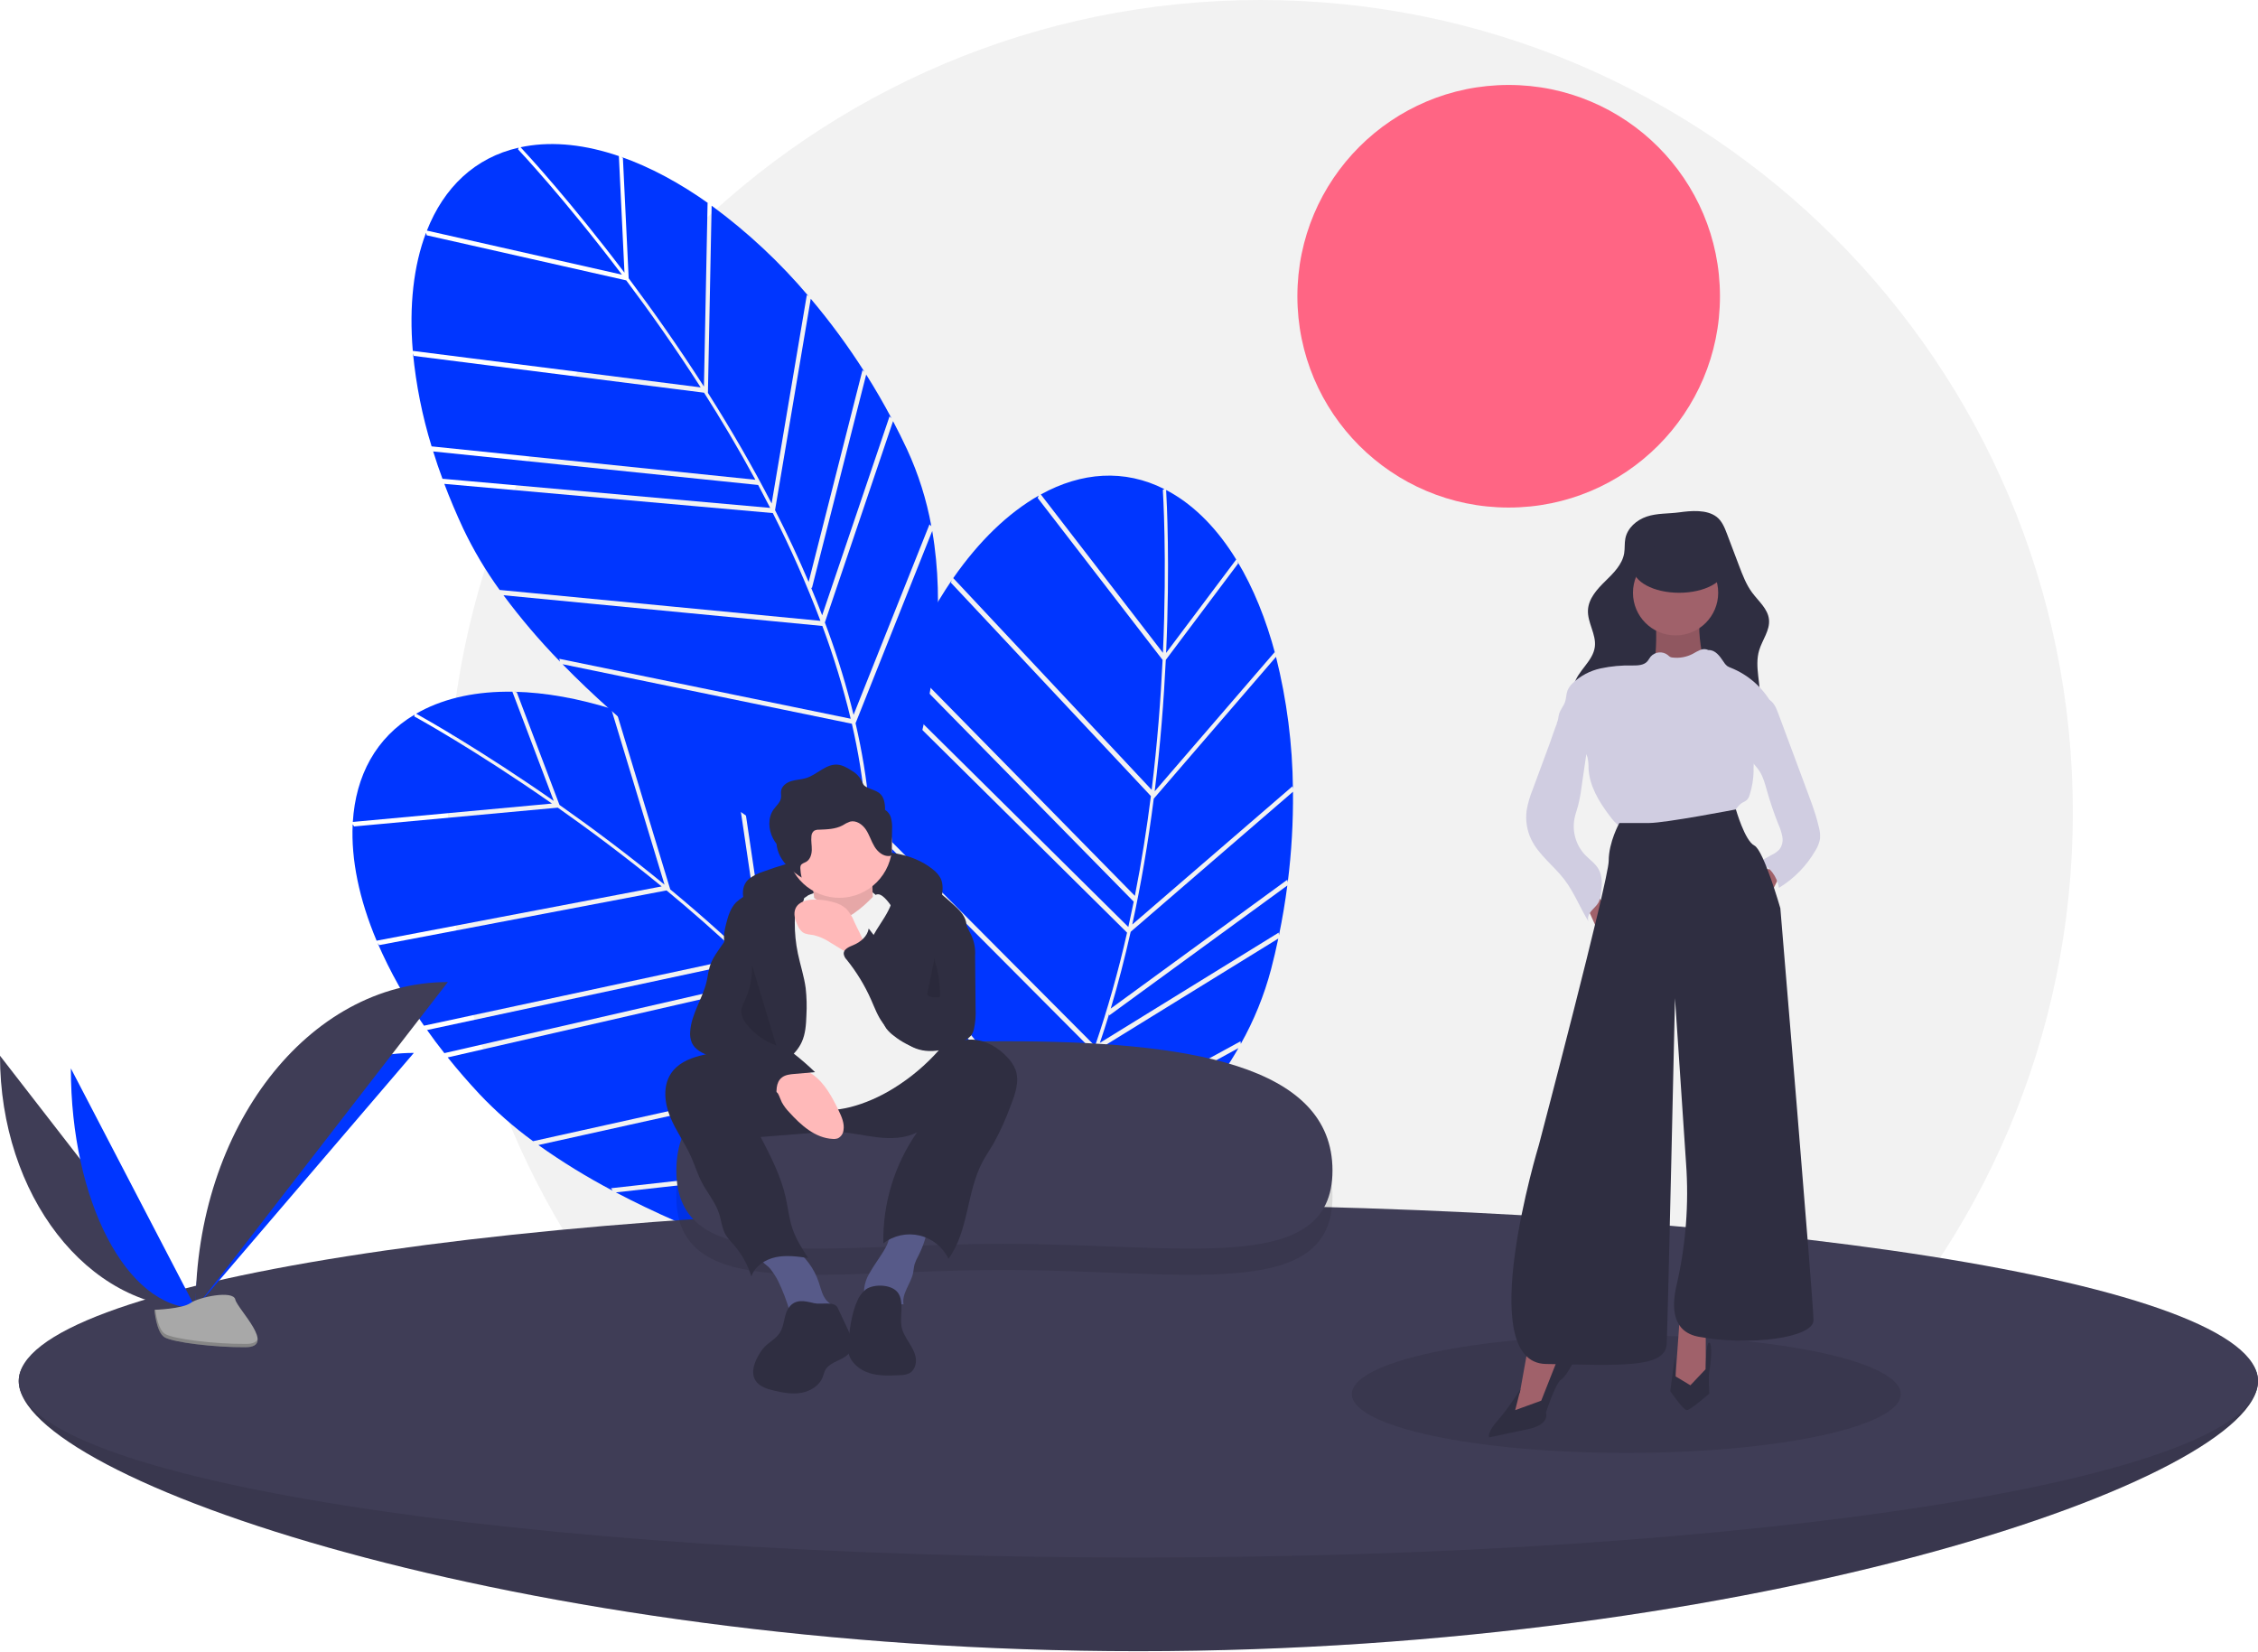
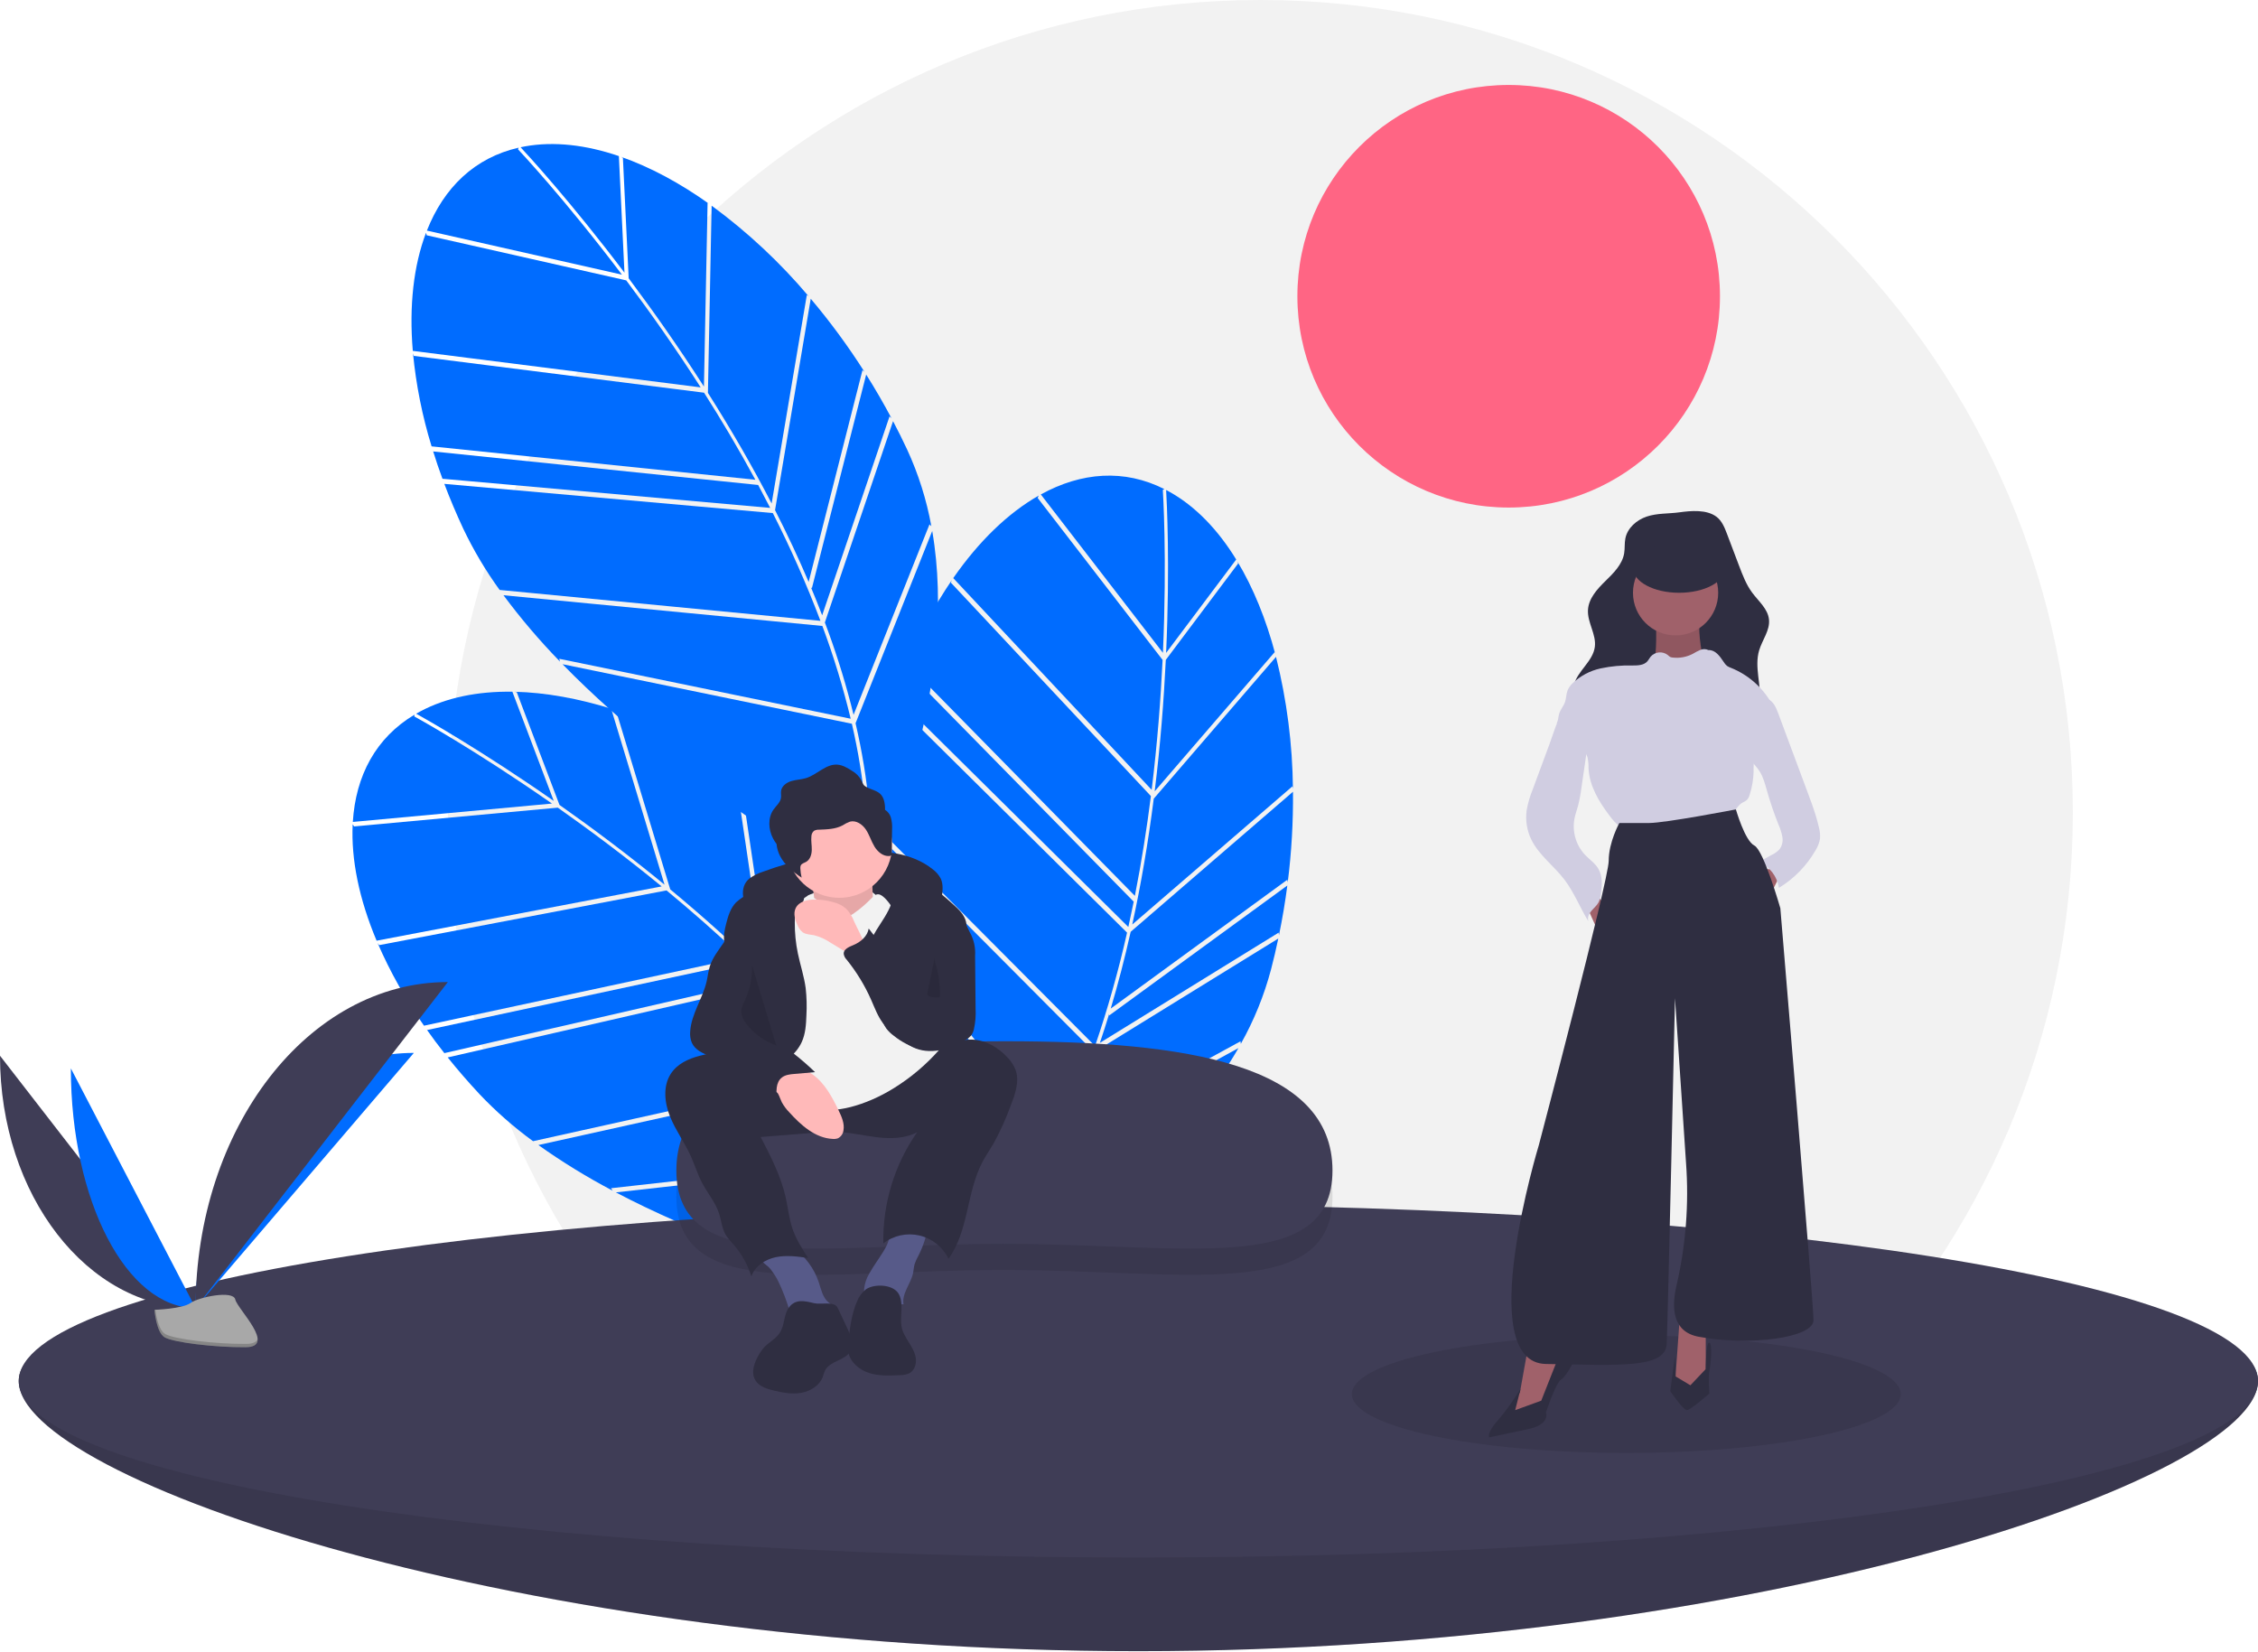
<svg xmlns="http://www.w3.org/2000/svg" id="abb9925b-5072-4c18-b5df-2f889316df63" data-name="Layer 1" width="1036.608" height="758.001" viewBox="0 0 1036.608 758.001">
  <circle cx="578.606" cy="373" r="373" fill="#f2f2f2" />
  <circle cx="692.607" cy="136.001" r="97" fill="#ff6584" />
-   <path d="M367.66,143.483l2.652,55.277c10.991,14.659,22.848,31.434,34.55,49.716l1.671-84.33.922.589c-13.536-9.67-27.296-17.068-40.716-21.764Z" transform="translate(-81.696 -70.99933)" fill="#0036ff" />
-   <path d="M368.379,196.191l-2.568-53.545c-15.071-5.14-29.695-6.845-43.062-4.461-.695.124-1.379.267-2.061.412C324.084,142.241,343.877,163.76,368.379,196.191Z" transform="translate(-81.696 -70.99933)" fill="#0036ff" />
-   <path d="M490.072,262.138l.89.849q-5.479-10.305-11.616-20.038l-24.925,98.072-.422-.372q2.703,6.454,5.141,12.819Z" transform="translate(-81.696 -70.99933)" fill="#0036ff" />
-   <path d="M452.102,206.382l.918.735a258.753,258.753,0,0,0-44.628-41.701l-1.703,85.937q16.335,25.778,29.249,50.782Z" transform="translate(-81.696 -70.99933)" fill="#0036ff" />
-   <path d="M271.298,233.212a216.052,216.052,0,0,0,8.537,42.701L428.467,291.243c-7.759-14.309-15.769-27.733-23.545-39.967L271.676,234.381Z" transform="translate(-81.696 -70.99933)" fill="#0036ff" />
-   <path d="M285.242,291.953l-.4-1.166,150.429,13.371q-2.726-5.332-5.513-10.523L280.578,278.248l-.392-1.168Q282.441,284.434,285.242,291.953Z" transform="translate(-81.696 -70.99933)" fill="#0036ff" />
-   <path d="M477.652,240.904l.905.797a309.002,309.002,0,0,0-24.667-33.563l-16.383,97.048q8.517,16.722,15.428,32.973Z" transform="translate(-81.696 -70.99933)" fill="#0036ff" />
-   <path d="M474.471,403.018c5.978,25.871,8.244,50.332,6.748,73.113,8.412-17.924,40.403-92.177,28.445-161.379Z" transform="translate(-81.696 -70.99933)" fill="#0036ff" />
-   <path d="M312.838,344.256A298.924,298.924,0,0,0,338.787,374.717l-.363-1.296L472.235,400.949a371.629,371.629,0,0,0-13.01-42.596Z" transform="translate(-81.696 -70.99933)" fill="#0036ff" />
-   <path d="M367.224,197.094c-26.518-35.082-47.442-57.255-47.743-57.572l.345-.739c-20.124,4.569-34.332,18.26-42.15,38.077Z" transform="translate(-81.696 -70.99933)" fill="#0036ff" />
-   <path d="M460.379,356.76c.494,1.32.997,2.642,1.474,3.956a369.221,369.221,0,0,1,11.703,38.435l34.859-87.429.851.854a146.38,146.38,0,0,0-11.129-35.229q-3.084-6.602-6.458-13.006Z" transform="translate(-81.696 -70.99933)" fill="#0036ff" />
-   <path d="M403.364,248.838c-11.582-18.067-23.305-34.64-34.17-49.126l-91.603-20.699-.311-1.156c-5.719,15.06-7.809,33.56-6.077,54.223Z" transform="translate(-81.696 -70.99933)" fill="#0036ff" />
-   <path d="M472.777,403.245l-132.832-27.327C395.817,433.273,473.985,477.26,478.974,480.04,481.302,454.77,478.662,428.814,472.777,403.245Z" transform="translate(-81.696 -70.99933)" fill="#0036ff" />
-   <path d="M458.284,355.998l.03-.087A501.541,501.541,0,0,0,436.478,306.536L285.679,293.132q3.84,10.17,8.681,20.557a179.711,179.711,0,0,0,16.701,28.132Z" transform="translate(-81.696 -70.99933)" fill="#0036ff" />
-   <path d="M650.107,329.67l-33.214,44.265c-.885,18.3-2.452,38.783-5.1,60.327l55.074-63.884.334,1.042c-4.258-16.081-10.137-30.556-17.478-42.732Z" transform="translate(-81.696 -70.99933)" fill="#0036ff" />
-   <path d="M617.042,370.724l32.174-42.877c-8.33-13.572-18.505-24.212-30.32-30.902-.615-.348-1.232-.674-1.85-.998C617.338,300.92,618.856,330.118,617.042,370.724Z" transform="translate(-81.696 -70.99933)" fill="#0036ff" />
-   <path d="M668.707,499.133l.144,1.221q2.353-11.431,3.834-22.842l-81.749,59.637-.088-.555q-2.034,6.694-4.217,13.152Z" transform="translate(-81.696 -70.99933)" fill="#0036ff" />
-   <path d="M675.025,431.973l.238,1.151a258.753,258.753,0,0,0-7.775-60.582l-56.124,65.101q-3.861,30.273-9.862,57.767Z" transform="translate(-81.696 -70.99933)" fill="#0036ff" />
-   <path d="M518.659,337.317A216.052,216.052,0,0,0,497.999,375.65L602.696,482.257c3.15-15.969,5.543-31.417,7.358-45.8l-91.848-97.999Z" transform="translate(-81.696 -70.99933)" fill="#0036ff" />
-   <path d="M491.933,391.453l.436-1.154L599.699,496.544q1.302-5.845,2.466-11.62L497.082,377.923l.443-1.15Q494.571,383.876,491.933,391.453Z" transform="translate(-81.696 -70.99933)" fill="#0036ff" />
-   <path d="M672.685,474.857l.188,1.191a309.003,309.003,0,0,0,2.409-41.583l-74.516,64.296q-4.106,18.311-9.148,35.236Z" transform="translate(-81.696 -70.99933)" fill="#0036ff" />
-   <path d="M566.836,597.686c-11.896,23.738-25.753,44.023-41.435,60.615,17.911-8.439,89.91-45.224,124.838-106.15Z" transform="translate(-81.696 -70.99933)" fill="#0036ff" />
-   <path d="M479.827,449.337a298.924,298.924,0,0,0,.558,40.011l.547-1.23L566.434,594.667a371.629,371.629,0,0,0,17.148-41.105Z" transform="translate(-81.696 -70.99933)" fill="#0036ff" />
-   <path d="M615.577,370.683c1.951-43.933-.022-74.357-.051-74.793l.737-.349c-18.413-9.316-38.088-7.834-56.749,2.443Z" transform="translate(-81.696 -70.99933)" fill="#0036ff" />
-   <path d="M585.486,553.071c-.461,1.332-.918,2.671-1.388,3.987a369.22,369.22,0,0,1-15.501,37.066l82.612-45.103.111,1.201a146.38,146.38,0,0,0,13.898-34.231q1.836-7.052,3.322-14.136Z" transform="translate(-81.696 -70.99933)" fill="#0036ff" />
-   <path d="M610.409,433.586c2.603-21.302,4.145-41.543,5.016-59.631l-57.349-74.368.498-1.088c-14.01,7.951-27.42,20.867-39.265,37.886Z" transform="translate(-81.696 -70.99933)" fill="#0036ff" />
-   <path d="M565.387,596.781l-84.876-105.769c6.45,79.81,38.599,163.545,40.668,168.868C539.089,641.903,553.611,620.228,565.387,596.781Z" transform="translate(-81.696 -70.99933)" fill="#0036ff" />
-   <path d="M584.359,551.148l.079-.048a501.541,501.541,0,0,0,14.674-51.955L491.518,392.639q-3.528,10.282-6.426,21.369a179.711,179.711,0,0,0-5.081,32.319Z" transform="translate(-81.696 -70.99933)" fill="#0036ff" />
-   <path d="M318.935,388.767l19.608,51.75c14.984,10.544,31.445,22.832,48.225,36.602L362.29,396.403l1.059.275c-15.862-5.012-31.235-7.795-45.45-8.113Z" transform="translate(-81.696 -70.99933)" fill="#0036ff" />
-   <path d="M335.911,438.672l-18.993-50.129c-15.922-.23-30.357,2.669-42.332,9.067-.623.333-1.229.68-1.833,1.029C277.109,401.055,302.584,415.403,335.911,438.672Z" transform="translate(-81.696 -70.99933)" fill="#0036ff" />
-   <path d="M472.028,463.775l1.108.532q-8.396-8.107-17.241-15.467l6.61,100.974-.516-.223q4.565,5.302,8.852,10.602Z" transform="translate(-81.696 -70.99933)" fill="#0036ff" />
-   <path d="M418.684,422.486l1.1.415a258.753,258.753,0,0,0-55.332-25.864l24.943,82.255q23.503,19.467,43.514,39.254Z" transform="translate(-81.696 -70.99933)" fill="#0036ff" />
-   <path d="M255.027,503.888a216.052,216.052,0,0,0,21.318,37.971L422.436,510.497c-11.802-11.209-23.569-21.5-34.746-30.733L255.748,504.882Z" transform="translate(-81.696 -70.99933)" fill="#0036ff" />
-   <path d="M286.445,555.442l-.741-.986,147.195-33.781q-4.24-4.229-8.495-8.303L277.773,543.85l-.734-.99Q281.457,549.157,286.445,555.442Z" transform="translate(-81.696 -70.99933)" fill="#0036ff" />
-   <path d="M453.653,447.42l1.107.479a309.003,309.003,0,0,0-33.833-24.295l14.417,97.359q13.269,13.27,24.865,26.59Z" transform="translate(-81.696 -70.99933)" fill="#0036ff" />
-   <path d="M500.737,602.578c13.682,22.756,23.397,45.319,29.017,67.447,2.46-19.646,9.933-100.152-22.83-162.269Z" transform="translate(-81.696 -70.99933)" fill="#0036ff" />
-   <path d="M328.856,596.654a298.924,298.924,0,0,0,34.094,20.948l-.746-1.121L497.971,601.301a371.627,371.627,0,0,0-25.539-36.489Z" transform="translate(-81.696 -70.99933)" fill="#0036ff" />
-   <path d="M335.091,439.888c-36.063-25.167-62.816-39.787-63.201-39.996l.099-.809c-17.726,10.565-27.007,27.978-28.316,49.241Z" transform="translate(-81.696 -70.99933)" fill="#0036ff" />
-   <path d="M473.037,562.942c.878,1.102,1.765,2.205,2.624,3.307A369.22,369.22,0,0,1,498.671,599.184l6.128-93.923,1.074.549a146.38,146.38,0,0,0-21.473-30.064q-4.974-5.326-10.161-10.373Z" transform="translate(-81.696 -70.99933)" fill="#0036ff" />
-   <path d="M385.456,477.927c-16.599-13.602-32.871-25.74-47.681-36.159l-93.515,8.629-.653-1.004c-.784,16.09,2.946,34.331,10.98,53.447Z" transform="translate(-81.696 -70.99933)" fill="#0036ff" />
-   <path d="M499.196,603.318,364.423,618.387c70.864,37.276,158.8,54.947,164.405,56.049C523.23,649.685,512.696,625.815,499.196,603.318Z" transform="translate(-81.696 -70.99933)" fill="#0036ff" />
-   <path d="M470.809,562.864l.001-.092a501.541,501.541,0,0,0-36.028-40.207L287.225,556.428q6.796,8.484,14.61,16.867a179.711,179.711,0,0,0,24.578,21.593Z" transform="translate(-81.696 -70.99933)" fill="#0036ff" />
+   <path d="M367.66,143.483l2.652,55.277c10.991,14.659,22.848,31.434,34.55,49.716l1.671-84.33.922.589c-13.536-9.67-27.296-17.068-40.716-21.764Z" transform="translate(-81.696 -70.99933)" fill="#006cff" />
+   <path d="M368.379,196.191l-2.568-53.545c-15.071-5.14-29.695-6.845-43.062-4.461-.695.124-1.379.267-2.061.412C324.084,142.241,343.877,163.76,368.379,196.191Z" transform="translate(-81.696 -70.99933)" fill="#006cff" />
+   <path d="M490.072,262.138l.89.849q-5.479-10.305-11.616-20.038l-24.925,98.072-.422-.372q2.703,6.454,5.141,12.819Z" transform="translate(-81.696 -70.99933)" fill="#006cff" />
+   <path d="M452.102,206.382l.918.735a258.753,258.753,0,0,0-44.628-41.701l-1.703,85.937q16.335,25.778,29.249,50.782Z" transform="translate(-81.696 -70.99933)" fill="#006cff" />
+   <path d="M271.298,233.212a216.052,216.052,0,0,0,8.537,42.701L428.467,291.243c-7.759-14.309-15.769-27.733-23.545-39.967L271.676,234.381Z" transform="translate(-81.696 -70.99933)" fill="#006cff" />
+   <path d="M285.242,291.953l-.4-1.166,150.429,13.371q-2.726-5.332-5.513-10.523L280.578,278.248l-.392-1.168Q282.441,284.434,285.242,291.953Z" transform="translate(-81.696 -70.99933)" fill="#006cff" />
+   <path d="M477.652,240.904l.905.797a309.002,309.002,0,0,0-24.667-33.563l-16.383,97.048q8.517,16.722,15.428,32.973Z" transform="translate(-81.696 -70.99933)" fill="#006cff" />
+   <path d="M474.471,403.018c5.978,25.871,8.244,50.332,6.748,73.113,8.412-17.924,40.403-92.177,28.445-161.379Z" transform="translate(-81.696 -70.99933)" fill="#006cff" />
+   <path d="M312.838,344.256A298.924,298.924,0,0,0,338.787,374.717l-.363-1.296L472.235,400.949a371.629,371.629,0,0,0-13.01-42.596Z" transform="translate(-81.696 -70.99933)" fill="#006cff" />
+   <path d="M367.224,197.094c-26.518-35.082-47.442-57.255-47.743-57.572l.345-.739c-20.124,4.569-34.332,18.26-42.15,38.077Z" transform="translate(-81.696 -70.99933)" fill="#006cff" />
+   <path d="M460.379,356.76c.494,1.32.997,2.642,1.474,3.956a369.221,369.221,0,0,1,11.703,38.435l34.859-87.429.851.854a146.38,146.38,0,0,0-11.129-35.229q-3.084-6.602-6.458-13.006Z" transform="translate(-81.696 -70.99933)" fill="#006cff" />
+   <path d="M403.364,248.838c-11.582-18.067-23.305-34.64-34.17-49.126l-91.603-20.699-.311-1.156c-5.719,15.06-7.809,33.56-6.077,54.223Z" transform="translate(-81.696 -70.99933)" fill="#006cff" />
+   <path d="M472.777,403.245l-132.832-27.327C395.817,433.273,473.985,477.26,478.974,480.04,481.302,454.77,478.662,428.814,472.777,403.245Z" transform="translate(-81.696 -70.99933)" fill="#006cff" />
+   <path d="M458.284,355.998l.03-.087A501.541,501.541,0,0,0,436.478,306.536L285.679,293.132q3.84,10.17,8.681,20.557a179.711,179.711,0,0,0,16.701,28.132Z" transform="translate(-81.696 -70.99933)" fill="#006cff" />
+   <path d="M650.107,329.67l-33.214,44.265c-.885,18.3-2.452,38.783-5.1,60.327l55.074-63.884.334,1.042c-4.258-16.081-10.137-30.556-17.478-42.732Z" transform="translate(-81.696 -70.99933)" fill="#006cff" />
+   <path d="M617.042,370.724l32.174-42.877c-8.33-13.572-18.505-24.212-30.32-30.902-.615-.348-1.232-.674-1.85-.998C617.338,300.92,618.856,330.118,617.042,370.724Z" transform="translate(-81.696 -70.99933)" fill="#006cff" />
+   <path d="M668.707,499.133l.144,1.221q2.353-11.431,3.834-22.842l-81.749,59.637-.088-.555q-2.034,6.694-4.217,13.152Z" transform="translate(-81.696 -70.99933)" fill="#006cff" />
+   <path d="M675.025,431.973l.238,1.151a258.753,258.753,0,0,0-7.775-60.582l-56.124,65.101q-3.861,30.273-9.862,57.767Z" transform="translate(-81.696 -70.99933)" fill="#006cff" />
+   <path d="M518.659,337.317A216.052,216.052,0,0,0,497.999,375.65L602.696,482.257c3.15-15.969,5.543-31.417,7.358-45.8l-91.848-97.999Z" transform="translate(-81.696 -70.99933)" fill="#006cff" />
+   <path d="M491.933,391.453l.436-1.154L599.699,496.544q1.302-5.845,2.466-11.62L497.082,377.923l.443-1.15Q494.571,383.876,491.933,391.453Z" transform="translate(-81.696 -70.99933)" fill="#006cff" />
+   <path d="M672.685,474.857l.188,1.191a309.003,309.003,0,0,0,2.409-41.583l-74.516,64.296q-4.106,18.311-9.148,35.236Z" transform="translate(-81.696 -70.99933)" fill="#006cff" />
+   <path d="M566.836,597.686c-11.896,23.738-25.753,44.023-41.435,60.615,17.911-8.439,89.91-45.224,124.838-106.15Z" transform="translate(-81.696 -70.99933)" fill="#006cff" />
+   <path d="M479.827,449.337a298.924,298.924,0,0,0,.558,40.011l.547-1.23L566.434,594.667a371.629,371.629,0,0,0,17.148-41.105Z" transform="translate(-81.696 -70.99933)" fill="#006cff" />
+   <path d="M615.577,370.683c1.951-43.933-.022-74.357-.051-74.793l.737-.349c-18.413-9.316-38.088-7.834-56.749,2.443Z" transform="translate(-81.696 -70.99933)" fill="#006cff" />
+   <path d="M585.486,553.071c-.461,1.332-.918,2.671-1.388,3.987a369.22,369.22,0,0,1-15.501,37.066l82.612-45.103.111,1.201a146.38,146.38,0,0,0,13.898-34.231q1.836-7.052,3.322-14.136Z" transform="translate(-81.696 -70.99933)" fill="#006cff" />
+   <path d="M610.409,433.586c2.603-21.302,4.145-41.543,5.016-59.631l-57.349-74.368.498-1.088c-14.01,7.951-27.42,20.867-39.265,37.886Z" transform="translate(-81.696 -70.99933)" fill="#006cff" />
+   <path d="M565.387,596.781l-84.876-105.769c6.45,79.81,38.599,163.545,40.668,168.868C539.089,641.903,553.611,620.228,565.387,596.781Z" transform="translate(-81.696 -70.99933)" fill="#006cff" />
+   <path d="M584.359,551.148l.079-.048a501.541,501.541,0,0,0,14.674-51.955L491.518,392.639q-3.528,10.282-6.426,21.369a179.711,179.711,0,0,0-5.081,32.319Z" transform="translate(-81.696 -70.99933)" fill="#006cff" />
+   <path d="M318.935,388.767l19.608,51.75c14.984,10.544,31.445,22.832,48.225,36.602L362.29,396.403l1.059.275c-15.862-5.012-31.235-7.795-45.45-8.113Z" transform="translate(-81.696 -70.99933)" fill="#006cff" />
+   <path d="M335.911,438.672l-18.993-50.129c-15.922-.23-30.357,2.669-42.332,9.067-.623.333-1.229.68-1.833,1.029C277.109,401.055,302.584,415.403,335.911,438.672Z" transform="translate(-81.696 -70.99933)" fill="#006cff" />
+   <path d="M472.028,463.775l1.108.532q-8.396-8.107-17.241-15.467l6.61,100.974-.516-.223q4.565,5.302,8.852,10.602Z" transform="translate(-81.696 -70.99933)" fill="#006cff" />
+   <path d="M418.684,422.486l1.1.415a258.753,258.753,0,0,0-55.332-25.864l24.943,82.255q23.503,19.467,43.514,39.254Z" transform="translate(-81.696 -70.99933)" fill="#006cff" />
+   <path d="M255.027,503.888a216.052,216.052,0,0,0,21.318,37.971L422.436,510.497c-11.802-11.209-23.569-21.5-34.746-30.733L255.748,504.882Z" transform="translate(-81.696 -70.99933)" fill="#006cff" />
+   <path d="M286.445,555.442l-.741-.986,147.195-33.781q-4.24-4.229-8.495-8.303L277.773,543.85l-.734-.99Q281.457,549.157,286.445,555.442Z" transform="translate(-81.696 -70.99933)" fill="#006cff" />
+   <path d="M453.653,447.42l1.107.479a309.003,309.003,0,0,0-33.833-24.295l14.417,97.359q13.269,13.27,24.865,26.59Z" transform="translate(-81.696 -70.99933)" fill="#006cff" />
+   <path d="M500.737,602.578c13.682,22.756,23.397,45.319,29.017,67.447,2.46-19.646,9.933-100.152-22.83-162.269Z" transform="translate(-81.696 -70.99933)" fill="#006cff" />
+   <path d="M328.856,596.654a298.924,298.924,0,0,0,34.094,20.948l-.746-1.121L497.971,601.301a371.627,371.627,0,0,0-25.539-36.489Z" transform="translate(-81.696 -70.99933)" fill="#006cff" />
+   <path d="M335.091,439.888c-36.063-25.167-62.816-39.787-63.201-39.996l.099-.809c-17.726,10.565-27.007,27.978-28.316,49.241Z" transform="translate(-81.696 -70.99933)" fill="#006cff" />
+   <path d="M473.037,562.942c.878,1.102,1.765,2.205,2.624,3.307A369.22,369.22,0,0,1,498.671,599.184l6.128-93.923,1.074.549a146.38,146.38,0,0,0-21.473-30.064q-4.974-5.326-10.161-10.373Z" transform="translate(-81.696 -70.99933)" fill="#006cff" />
+   <path d="M385.456,477.927c-16.599-13.602-32.871-25.74-47.681-36.159l-93.515,8.629-.653-1.004c-.784,16.09,2.946,34.331,10.98,53.447Z" transform="translate(-81.696 -70.99933)" fill="#006cff" />
+   <path d="M499.196,603.318,364.423,618.387c70.864,37.276,158.8,54.947,164.405,56.049C523.23,649.685,512.696,625.815,499.196,603.318Z" transform="translate(-81.696 -70.99933)" fill="#006cff" />
+   <path d="M470.809,562.864l.001-.092a501.541,501.541,0,0,0-36.028-40.207L287.225,556.428q6.796,8.484,14.61,16.867a179.711,179.711,0,0,0,24.578,21.593Z" transform="translate(-81.696 -70.99933)" fill="#006cff" />
  <path d="M1118.304,705.001c0,44.735-230.126,124-514,124s-514-79.265-514-124,230.126-38,514-38S1118.304,660.266,1118.304,705.001Z" transform="translate(-81.696 -70.99933)" fill="#3f3d56" />
  <path d="M1118.304,705.001c0,44.735-230.126,124-514,124s-514-79.265-514-124,230.126-38,514-38S1118.304,660.266,1118.304,705.001Z" transform="translate(-81.696 -70.99933)" opacity="0.1" />
  <ellipse cx="522.608" cy="634.001" rx="514" ry="81" fill="#3f3d56" />
  <path d="M693.417,620.338c0,48.737-67.934,33.663-151.113,33.663s-150.104,15.075-150.104-33.663,67.925-59.337,151.104-59.337S693.417,571.601,693.417,620.338Z" transform="translate(-81.696 -70.99933)" opacity="0.1" />
  <path d="M693.417,608.338c0,48.737-67.934,33.663-151.113,33.663s-150.104,15.075-150.104-33.663,67.925-59.337,151.104-59.337S693.417,559.601,693.417,608.338Z" transform="translate(-81.696 -70.99933)" fill="#3f3d56" />
  <path d="M425.834,474.232a21.87,21.87,0,0,1,5.987-3.002,152.655,152.655,0,0,1,42.182-9.182c12.543-.889,26.137.167,35.933,8.05a12.355,12.355,0,0,1,3.645,4.247c1.232,2.66.859,5.751.46,8.655a9.78,9.78,0,0,1-.839,3.258c-1.318,2.51-4.564,3.389-7.383,3.088s-5.464-1.494-8.245-2.047a36.856,36.856,0,0,0-5.208-.53l-17.44-.944c-10.845-.587-21.832-1.164-32.47,1.024a32.343,32.343,0,0,0-9.381,3.233c-2.43,1.364-4.066,3.322-6.32.802C422.794,486.457,420.602,478.321,425.834,474.232Z" transform="translate(-81.696 -70.99933)" fill="#2f2e41" />
  <path d="M452.859,481.944s23.457-10.515,32.355,1.618S480.36,490.842,480.36,490.842l-15.368,4.853-16.986-3.235Z" transform="translate(-81.696 -70.99933)" fill="#f2f2f2" />
  <path d="M454.072,474.26s3.235,15.368.809,19.413,13.751,9.706,13.751,9.706l15.368-6.471s-4.044-25.075,0-29.928Z" transform="translate(-81.696 -70.99933)" fill="#ffb9b9" />
  <path d="M454.072,474.26s3.235,15.368.809,19.413,13.751,9.706,13.751,9.706l15.368-6.471s-4.044-25.075,0-29.928Z" transform="translate(-81.696 -70.99933)" opacity="0.1" />
  <path d="M438.915,659.055a88.474,88.474,0,0,1,5.345,14.008,1.14,1.14,0,0,0,1.416.942l14.387-.016c1.776-.002,4.158-.572,4.139-2.348-.013-1.247-1.288-2.025-2.237-2.835-2.634-2.247-3.319-5.953-4.41-9.239a31.343,31.343,0,0,0-11.662-15.664,6.826,6.826,0,0,0-2.493-1.232,6.951,6.951,0,0,0-2.733.148c-2.526.51-11.957,2.253-10.175,5.927.767,1.582,3.61,3.228,4.802,4.706A33.797,33.797,0,0,1,438.915,659.055Z" transform="translate(-81.696 -70.99933)" fill="#575a89" />
  <path d="M488.946,642.368a32.69,32.69,0,0,1-1.691,3.109c-2.084,3.438-4.544,6.644-6.485,10.165a16.778,16.778,0,0,0-2.364,7.074,7.857,7.857,0,0,0,2.746,6.685c2.089,1.585,4.952,1.658,7.548,1.289s5.176-1.113,7.791-.917c-.881-4.988,3.325-9.378,4.377-14.333.296-1.392.339-2.835.736-4.201a20.591,20.591,0,0,1,1.628-3.601,46.556,46.556,0,0,0,4.394-12.959c.099-.547-12.789-.637-13.998-.375C489.854,635.119,490.406,639.24,488.946,642.368Z" transform="translate(-81.696 -70.99933)" fill="#575a89" />
  <path d="M389.609,564.002c-3.679,5.758-2.832,13.388-.247,19.713s6.697,11.917,9.512,18.143c1.795,3.969,3.053,8.178,5.074,12.037,2.502,4.779,6.156,8.991,7.835,14.117,1.07,3.268,1.316,6.849,3.05,9.818a30.092,30.092,0,0,0,3.572,4.432,40.956,40.956,0,0,1,8.234,14.708c1.585-4.721,6.33-7.816,11.204-8.837s9.924-.327,14.855.369c-2.751-4.261-5.528-8.576-7.167-13.376-1.586-4.642-2.054-9.58-3.122-14.367-2.19-9.817-6.87-18.872-11.502-27.801l23.81-1.889a92.829,92.829,0,0,1,11.698-.434c6.146.29,12.166,1.796,18.279,2.493s12.58.514,18.028-2.345a86.39,86.39,0,0,0-15.5,51.019,19.753,19.753,0,0,1,29.902,7.057c9.331-12.751,8.222-30.503,15.616-44.467,1.52-2.871,3.384-5.546,5.025-8.35a123.089,123.089,0,0,0,7.939-17.544c2.068-5.29,4.152-11.176,2.168-16.498a17.226,17.226,0,0,0-3.535-5.436c-4.266-4.703-10.204-8.183-16.552-8.327-9.745-.222-17.796,7.001-26.344,11.685a60.623,60.623,0,0,1-33.269,6.899c-11.742-.831-22.957-4.675-34.144-8.06a162.454,162.454,0,0,0-17.04-4.396c-4.798-.9-9.367.097-14.094,1.324C397.745,557.025,392.571,559.366,389.609,564.002Z" transform="translate(-81.696 -70.99933)" fill="#2f2e41" />
  <path d="M491.28,458.892a24.286,24.286,0,0,1-24.266,24.266,23.681,23.681,0,0,1-4.311-.388,24.265,24.265,0,1,1,28.577-23.878Z" transform="translate(-81.696 -70.99933)" fill="#ffb9b9" />
  <path d="M452.859,481.944s4.449,2.022,6.066,3.64,6.471,10.515,14.56,4.853,8.898-8.898,11.324-8.898,5.662,4.853,5.662,4.853l22.244,66.731a93.16,93.16,0,0,1-20.626,17.391c-12.942,8.089-28.31,12.133-35.59,8.898s-21.03-5.662-23.457-12.133-6.471-25.884-6.471-25.884l11.324-49.341Z" transform="translate(-81.696 -70.99933)" fill="#f2f2f2" />
  <path d="M449.735,549.434c1.763-3.809,2.02-8.121,2.169-12.315a74.654,74.654,0,0,0-.329-12.458c-.717-5.411-2.479-10.623-3.591-15.967a67.5,67.5,0,0,1-1.415-14.25c.016-2.184.174-4.484,1.365-6.315.83-1.278,2.129-2.267,2.648-3.7,1.017-2.809-1.496-5.751-4.251-6.908A16.726,16.726,0,0,0,435.86,477.101a49.818,49.818,0,0,0-9.849,4.029,22.549,22.549,0,0,0-6.435,4.16c-2.511,2.598-3.615,6.217-4.506,9.718-.714,2.802-1.348,5.725-.805,8.565.882,4.613,4.642,8.082,6.646,12.329,2.328,4.931,2.171,10.678,1.245,16.052s-2.569,10.628-3.076,16.058.271,11.266,3.673,15.528c1.386,1.737,5.147,5.853,7.684,5.387,1.994-.366,4.884-4.755,6.49-6.146C441.566,558.764,447.071,555.189,449.735,549.434Z" transform="translate(-81.696 -70.99933)" fill="#2f2e41" />
  <path d="M492.114,479.307c.071,4.511-1.918,8.799-4.256,12.658s-5.086,7.508-6.809,11.677a26.764,26.764,0,0,0-1.249,16.466,53.12,53.12,0,0,0,1.784,5.51l4.432,12.156a21.099,21.099,0,0,0,2.57,5.396,17.424,17.424,0,0,0,3.493,3.36,32.597,32.597,0,0,0,11.396,5.945,19.272,19.272,0,0,0,12.672-.723,183.365,183.365,0,0,1,7.871-48.598c.886-2.912,1.854-5.977,1.171-8.942-.766-3.322-3.434-5.816-5.97-8.093-7.757-6.966-16.287-14.282-26.67-15.221C486.539,470.352,492.063,476.045,492.114,479.307Z" transform="translate(-81.696 -70.99933)" fill="#2f2e41" />
  <path d="M439.033,573.349c.615,1.204.998,2.516,1.606,3.723a20.803,20.803,0,0,0,3.3,4.438c5.408,5.997,12.019,11.971,20.086,12.333a5.508,5.508,0,0,0,2.368-.298,4.694,4.694,0,0,0,2.52-3.602c.572-3.132-.811-6.258-2.195-9.126-3.001-6.215-6.377-12.587-11.995-16.596a22.506,22.506,0,0,0-19.417-2.921c-2.926.901-7.779,2.476-3.904,5.146C434.341,568.471,437.329,570.013,439.033,573.349Z" transform="translate(-81.696 -70.99933)" fill="#ffb9b9" />
  <path d="M473.906,494.224a18.078,18.078,0,0,0-3.796-6.121,14.083,14.083,0,0,0-5.798-2.938,31.71,31.71,0,0,0-8.506-1.219c-3.426-.021-7.398.898-8.852,3.999-1.155,2.463-.26,5.379.903,7.838a7.685,7.685,0,0,0,2.398,3.239c1.477.998,3.388.966,5.139,1.301a23.703,23.703,0,0,1,7.595,3.442l6,3.627,10.306,6.229c-.272-.164-.175-7.231-.492-8.39C477.783,501.502,475.488,497.758,473.906,494.224Z" transform="translate(-81.696 -70.99933)" fill="#ffb9b9" />
  <path d="M443.885,671.231c-2.411,3.277-1.928,7.961-4.064,11.424-1.852,3.002-5.341,4.575-7.657,7.235a19.396,19.396,0,0,0-1.969,2.832c-2.148,3.599-3.895,8.211-1.779,11.829,1.702,2.91,5.28,4.048,8.561,4.823,4.147.98,8.456,1.764,12.651,1.015s8.295-3.318,9.791-7.308a28.229,28.229,0,0,1,1.047-2.954c2.274-4.476,9.406-4.525,11.733-8.974,1.629-3.113.132-6.877-1.365-10.056L466.265,671.388c-1.517-3.222-7.665-1.369-10.87-2.141C451.214,668.24,446.893,667.13,443.885,671.231Z" transform="translate(-81.696 -70.99933)" fill="#2f2e41" />
  <path d="M479.236,662.89a12.996,12.996,0,0,0-4.135,5.665c-2.262,5.218-3.039,10.939-3.793,16.576a20.075,20.075,0,0,0-.131,6.799c.975,4.604,5.146,7.994,9.637,9.402s9.306,1.191,14.007.96a10.028,10.028,0,0,0,4.403-.894c2.362-1.302,3.285-4.364,2.88-7.031s-1.862-5.04-3.288-7.329-2.884-4.661-3.293-7.327c-.687-4.485,1.252-11.069-1.504-15.126C491.257,660.517,482.921,660.307,479.236,662.89Z" transform="translate(-81.696 -70.99933)" fill="#2f2e41" />
  <path d="M490.669,446.246a6.159,6.159,0,0,0-2.671-3.487,14.136,14.136,0,0,0-.564-4.602c-1.47-4.344-4.951-4.095-8.235-6.016-1.425-.833-1.337-1.57-2.079-2.939a10.907,10.907,0,0,0-4.203-4.288c-2.107-1.343-4.332-2.725-6.825-2.895-5.239-.357-9.256,4.571-14.263,6.152-2.207.697-4.579.726-6.797,1.385s-4.432,2.232-4.763,4.523c-.153,1.058.117,2.143-.038,3.2-.308,2.101-2.151,3.573-3.386,5.302-2.729,3.822-2.417,9.222-.234,13.38a18.807,18.807,0,0,0,1.574,2.463,15.15,15.15,0,0,0,1.662,5.626c2.183,4.159,5.938,7.266,9.861,9.848a23.276,23.276,0,0,1-.582-4.199,2.897,2.897,0,0,1,.179-1.391c.437-.913,1.591-1.156,2.472-1.656,1.823-1.036,2.538-3.329,2.591-5.425s-.392-4.196-.172-6.282a3.432,3.432,0,0,1,1.175-2.525,4.059,4.059,0,0,1,2.215-.528c3.736-.152,7.639-.221,10.934-1.988a16.203,16.203,0,0,1,3.403-1.722c2.8-.73,5.662,1.232,7.276,3.635s2.418,5.261,3.907,7.742,4.061,4.694,6.94,4.4a1.152,1.152,0,0,0,.86-.382,1.289,1.289,0,0,0,.158-.732l.161-11.005A16.633,16.633,0,0,0,490.669,446.246Z" transform="translate(-81.696 -70.99933)" fill="#2f2e41" />
  <path d="M413.875,503.809c-2.315,3.416-4.985,6.7-6.257,10.625-.748,2.307-.98,4.746-1.522,7.11-1.804,7.874-7.015,14.868-7.539,22.93a10.902,10.902,0,0,0,.766,5.265c1.495,3.252,5.072,4.965,8.485,6.043s7.077,1.855,9.801,4.176a30.036,30.036,0,0,1,3.714,4.306,35.976,35.976,0,0,0,17.184,11.757c-.534-3.681-.785-8.117,2.157-10.392,1.593-1.231,3.721-1.451,5.726-1.624l9.477-.819a121.786,121.786,0,0,0-20.775-16.184c-2.621-1.619-5.473-3.327-6.67-6.165a14.891,14.891,0,0,1-.756-5.688,140.155,140.155,0,0,0-1.785-21.041c-.78-4.832-1.813-9.62-2.995-14.37-.332-1.333-2.292-7.314-4.705-5.915-.568.33-1.1,4.124-1.432,4.911A29.785,29.785,0,0,1,413.875,503.809Z" transform="translate(-81.696 -70.99933)" fill="#2f2e41" />
  <path d="M523.032,490.901l3.87,8.049a19.341,19.341,0,0,1,2.44,10.884l.23,24.145a35.162,35.162,0,0,1-.794,9.615,7.7,7.7,0,0,1-1.335,2.871,8.973,8.973,0,0,1-2.289,1.844c-7.325,4.577-16.823,7.178-24.562,3.343a33.99,33.99,0,0,1-5.036-3.287c-3.084-2.284-6.214-4.613-8.522-7.68-2.415-3.21-3.799-7.053-5.423-10.726a82.43,82.43,0,0,0-11.206-18.379,4.846,4.846,0,0,1-1.388-2.751c-.048-2.116,2.463-3.158,4.421-3.963,3.345-1.376,6.499-4.03,7.059-7.603,7.113,9.327,14.961,19.182,26.185,22.59a1.158,1.158,0,0,0,1.781-.99c.637-2.666.862-5.411,1.328-8.111a46.202,46.202,0,0,1,4.874-14.057C515.995,494.232,520.3,485.22,523.032,490.901Z" transform="translate(-81.696 -70.99933)" fill="#2f2e41" />
  <path d="M426.99,514.178a37.123,37.123,0,0,1-3.547,16.543,13.67,13.67,0,0,0-1.389,3.644c-.425,2.719,1.123,5.352,2.892,7.461a30.678,30.678,0,0,0,13.117,9.125" transform="translate(-81.696 -70.99933)" opacity="0.1" />
  <path d="M511.033,509.362c-.57,1.534-.052,3.229.387,4.805a48.418,48.418,0,0,1,1.765,14.049.511.511,0,0,1-.598.613c-1.867.114-4.004.126-5.271-1.25" transform="translate(-81.696 -70.99933)" opacity="0.1" />
  <ellipse cx="746.608" cy="640.001" rx="126" ry="27" opacity="0.1" />
  <polygon points="809.608 399.001 800.608 408.001 809.608 417.001 818.608 399.001 809.608 399.001" fill="#a0616a" />
  <path d="M893.33,391.96c2.526,1.034,3.727,3.859,4.679,6.417l11.675,31.371,2.272,6.106c1.114,2.995,2.23,5.991,3.172,9.044q.894,2.897,1.579,5.853a15.392,15.392,0,0,1,.538,5.189,14.421,14.421,0,0,1-2.063,5.406,48.394,48.394,0,0,1-16.816,17.247,15.697,15.697,0,0,0-9.126-11.936l6.037-3.32a10.916,10.916,0,0,0,3.383-2.478,7.431,7.431,0,0,0,1.292-5.663,24.341,24.341,0,0,0-1.792-5.682,155.063,155.063,0,0,1-5.265-15.454c-.877-3.1-1.682-6.285-3.42-8.998-1.576-2.461-3.859-4.428-5.292-6.976-2.183-3.882-2.127-8.662-1.163-13.01.814-3.671,2.179-7.204,3.327-10.778C887.249,391.492,890.626,390.853,893.33,391.96Z" transform="translate(-81.696 -70.99933)" fill="#d0cde1" />
  <path d="M837.668,308.144c-4.642,1.568-8.848,5.235-9.799,10.041-.441,2.228-.17,4.544-.541,6.785-.86,5.197-4.939,9.166-8.702,12.852s-7.648,7.97-7.923,13.231c-.301,5.76,3.877,11.157,3.154,16.88-.84,6.649-7.862,10.957-9.598,17.43-1.159,4.322.261,8.978,2.598,12.794,4.453,7.272,12.065,12.209,20.171,14.856s16.739,3.203,25.266,3.293c10.382.109,21.655-.783,29.456-7.635a23.598,23.598,0,0,0,7.834-15.362c.741-7.937-2.572-16.139-.287-23.776,1.438-4.807,5.045-9.196,4.506-14.184-.526-4.877-4.786-8.334-7.708-12.274-2.728-3.679-4.384-8.023-6.007-12.306l-5.552-14.655c-1.091-2.881-2.29-5.911-4.722-7.801-4.553-3.54-11.875-2.844-17.199-2.114C847.677,306.874,842.418,306.54,837.668,308.144Z" transform="translate(-81.696 -70.99933)" fill="#2f2e41" />
  <path d="M841.963,356.439s.543,16.302-1.087,17.933,6.521,12.499,6.521,12.499l14.672-.543,7.608-5.978-6.521-8.695s-2.717-14.129-.543-17.389S841.963,356.439,841.963,356.439Z" transform="translate(-81.696 -70.99933)" fill="#a0616a" />
  <path d="M841.963,356.439s.543,16.302-1.087,17.933,6.521,12.499,6.521,12.499l14.672-.543,7.608-5.978-6.521-8.695s-2.717-14.129-.543-17.389S841.963,356.439,841.963,356.439Z" transform="translate(-81.696 -70.99933)" opacity="0.1" />
  <polygon points="726.303 411.24 735.541 431.89 742.606 423.195 728.477 404.719 726.303 411.24" fill="#a0616a" />
  <polygon points="701.578 618.009 697.774 639.203 691.253 648.441 695.057 650.614 701.578 649.527 709.186 646.81 712.446 634.312 718.424 618.009 701.578 618.009" fill="#a0616a" />
  <polygon points="771.135 604.967 768.961 635.399 774.395 639.746 783.09 632.138 783.09 609.858 771.135 604.967" fill="#a0616a" />
  <circle cx="769.233" cy="272.126" r="19.563" fill="#a0616a" />
  <path d="M866.025,369.438a4.528,4.528,0,0,0-3.769-.072,30.592,30.592,0,0,0-3.45,1.798,15.979,15.979,0,0,1-9.287,1.689,3.195,3.195,0,0,1-1.085-.279,5.222,5.222,0,0,1-.995-.803,5.757,5.757,0,0,0-7.971.687c-.575.716-.968,1.571-1.595,2.241-1.624,1.737-4.304,1.807-6.681,1.803a61.953,61.953,0,0,0-14.679,1.345,26.885,26.885,0,0,0-12.89,6.83,9.817,9.817,0,0,0-2.29,3.265c-.656,1.691-.569,3.59-1.159,5.305-.656,1.91-2.11,3.477-2.699,5.409-.443,1.455-.381,3.075-1.123,4.403,3.176,2.749,5.866,6.414,9.042,9.163,2.103,1.82,4.304,3.789,5.094,6.455a21.13,21.13,0,0,1,.47,5.006c.393,8.038,4.752,15.33,9.627,21.733a24.508,24.508,0,0,0,4.751,5.048,20.621,20.621,0,0,0,8.202,3.293c5.552,1.136,11.266,1.13,16.932,1.073,5.856-.058,11.815-.182,17.381-2.002a15.454,15.454,0,0,0,7.346-4.562c2.29-2.812,3.183-6.88,6.307-8.722a11.462,11.462,0,0,0,2.136-1.276,5.542,5.542,0,0,0,1.309-2.443,37.84,37.84,0,0,0,1.789-10.547,30.687,30.687,0,0,1,.435-6.421,21.835,21.835,0,0,1,2.34-5.314l6.473-11.74c.526-.954.39-2.358.437-3.447a8.499,8.499,0,0,0-1.392-4.408,37.604,37.604,0,0,0-18.705-16.373,7.708,7.708,0,0,1-1.767-.866,7.27,7.27,0,0,1-1.617-1.93C871.225,372.192,869.127,369.276,866.025,369.438Z" transform="translate(-81.696 -70.99933)" fill="#d0cde1" />
  <path d="M785.349,433.374a46.581,46.581,0,0,0-2.796,9.641,23.422,23.422,0,0,0,2.117,13.364c3.488,7.181,10.356,12.051,15.203,18.394,4.504,5.893,7.186,12.957,11.085,19.267-.68-1.606.146-3.465,1.259-4.808s2.536-2.457,3.352-3.998a11.658,11.658,0,0,0,1.033-3.783c.582-3.912.896-8.163-1.098-11.579-1.501-2.571-4.095-4.279-6.148-6.435a19.181,19.181,0,0,1-4.856-16.603c.395-2.034,1.122-3.986,1.667-5.985a68.465,68.465,0,0,0,1.527-8.16l2.447-16.808c.651-4.47,1.201-9.418-1.33-13.159a5.513,5.513,0,0,0-1.986-1.879,7.136,7.136,0,0,0-2.114-.595c-2.663-.435-6.271-1.602-7.571,1.252-1.569,3.444-2.662,7.199-3.976,10.75Z" transform="translate(-81.696 -70.99933)" fill="#d0cde1" />
  <path d="M878.614,442.57s-32.304,6.249-39.912,6.249H825.117s-4.891,8.695-4.891,17.389-32.061,130.419-32.061,130.419-30.431,99.988,3.26,100.532,54.885,2.174,55.428-9.238,3.804-158.677,3.804-158.677l5.072,75.723a187.987,187.987,0,0,1-4.319,55.905c-2.433,10.267-2.055,21.524,10.115,23.788,23.367,4.347,52.711.543,52.711-7.608s-15.216-189.108-15.216-189.108-7.608-26.627-11.955-28.801S878.614,442.57,878.614,442.57Z" transform="translate(-81.696 -70.99933)" fill="#2f2e41" />
  <path d="M777.296,718.353l11.955-4.347,8.151-20.65,8.695-1.087s-4.891,10.325-7.608,11.955-7.064,15.216-7.064,15.216,2.174,5.434-8.151,7.608-17.933,3.804-17.933,3.804-1.087-2.174,3.804-7.608,10.601-14.583,10.601-14.583Z" transform="translate(-81.696 -70.99933)" fill="#2f2e41" />
  <path d="M850.657,693.356l-2.174,16.302s5.978,8.695,7.608,8.695,10.325-7.608,10.325-7.608-.543-8.151,0-10.325,1.63-12.499,0-13.042-1.63,12.111-1.63,12.111l-7.064,7.452-6.811-4.084Z" transform="translate(-81.696 -70.99933)" fill="#2f2e41" />
  <ellipse cx="770.863" cy="260.714" rx="21.193" ry="11.412" fill="#2f2e41" />
  <path d="M81.696,555.659c0,64.016,40.16,115.817,89.791,115.817" transform="translate(-81.696 -70.99933)" fill="#3f3d56" />
-   <path d="M171.487,671.477c0-64.735,44.817-117.118,100.201-117.118" transform="translate(-81.696 -70.99933)" fill="#0036ff" />
-   <path d="M114.229,561.463c0,60.809,25.61,110.014,57.258,110.014" transform="translate(-81.696 -70.99933)" fill="#0036ff" />
+   <path d="M171.487,671.477c0-64.735,44.817-117.118,100.201-117.118" transform="translate(-81.696 -70.99933)" fill="#006cff" />
+   <path d="M114.229,561.463c0,60.809,25.61,110.014,57.258,110.014" transform="translate(-81.696 -70.99933)" fill="#006cff" />
  <path d="M171.487,671.477c0-82.717,51.801-149.651,115.817-149.651" transform="translate(-81.696 -70.99933)" fill="#3f3d56" />
  <path d="M152.597,672.293s12.734-.392,16.571-3.125,19.588-5.996,20.54-1.613,19.137,21.798,4.76,21.914-33.404-2.239-37.235-4.573S152.597,672.293,152.597,672.293Z" transform="translate(-81.696 -70.99933)" fill="#a8a8a8" />
  <path d="M194.725,687.943c-14.376.116-33.404-2.239-37.235-4.573-2.917-1.777-4.079-8.153-4.468-11.094-.269.012-.425.017-.425.017s.807,10.27,4.637,12.603,22.858,4.689,37.235,4.572c4.15-.033,5.583-1.51,5.505-3.697C199.397,687.093,197.814,687.918,194.725,687.943Z" transform="translate(-81.696 -70.99933)" opacity="0.2" />
</svg>
